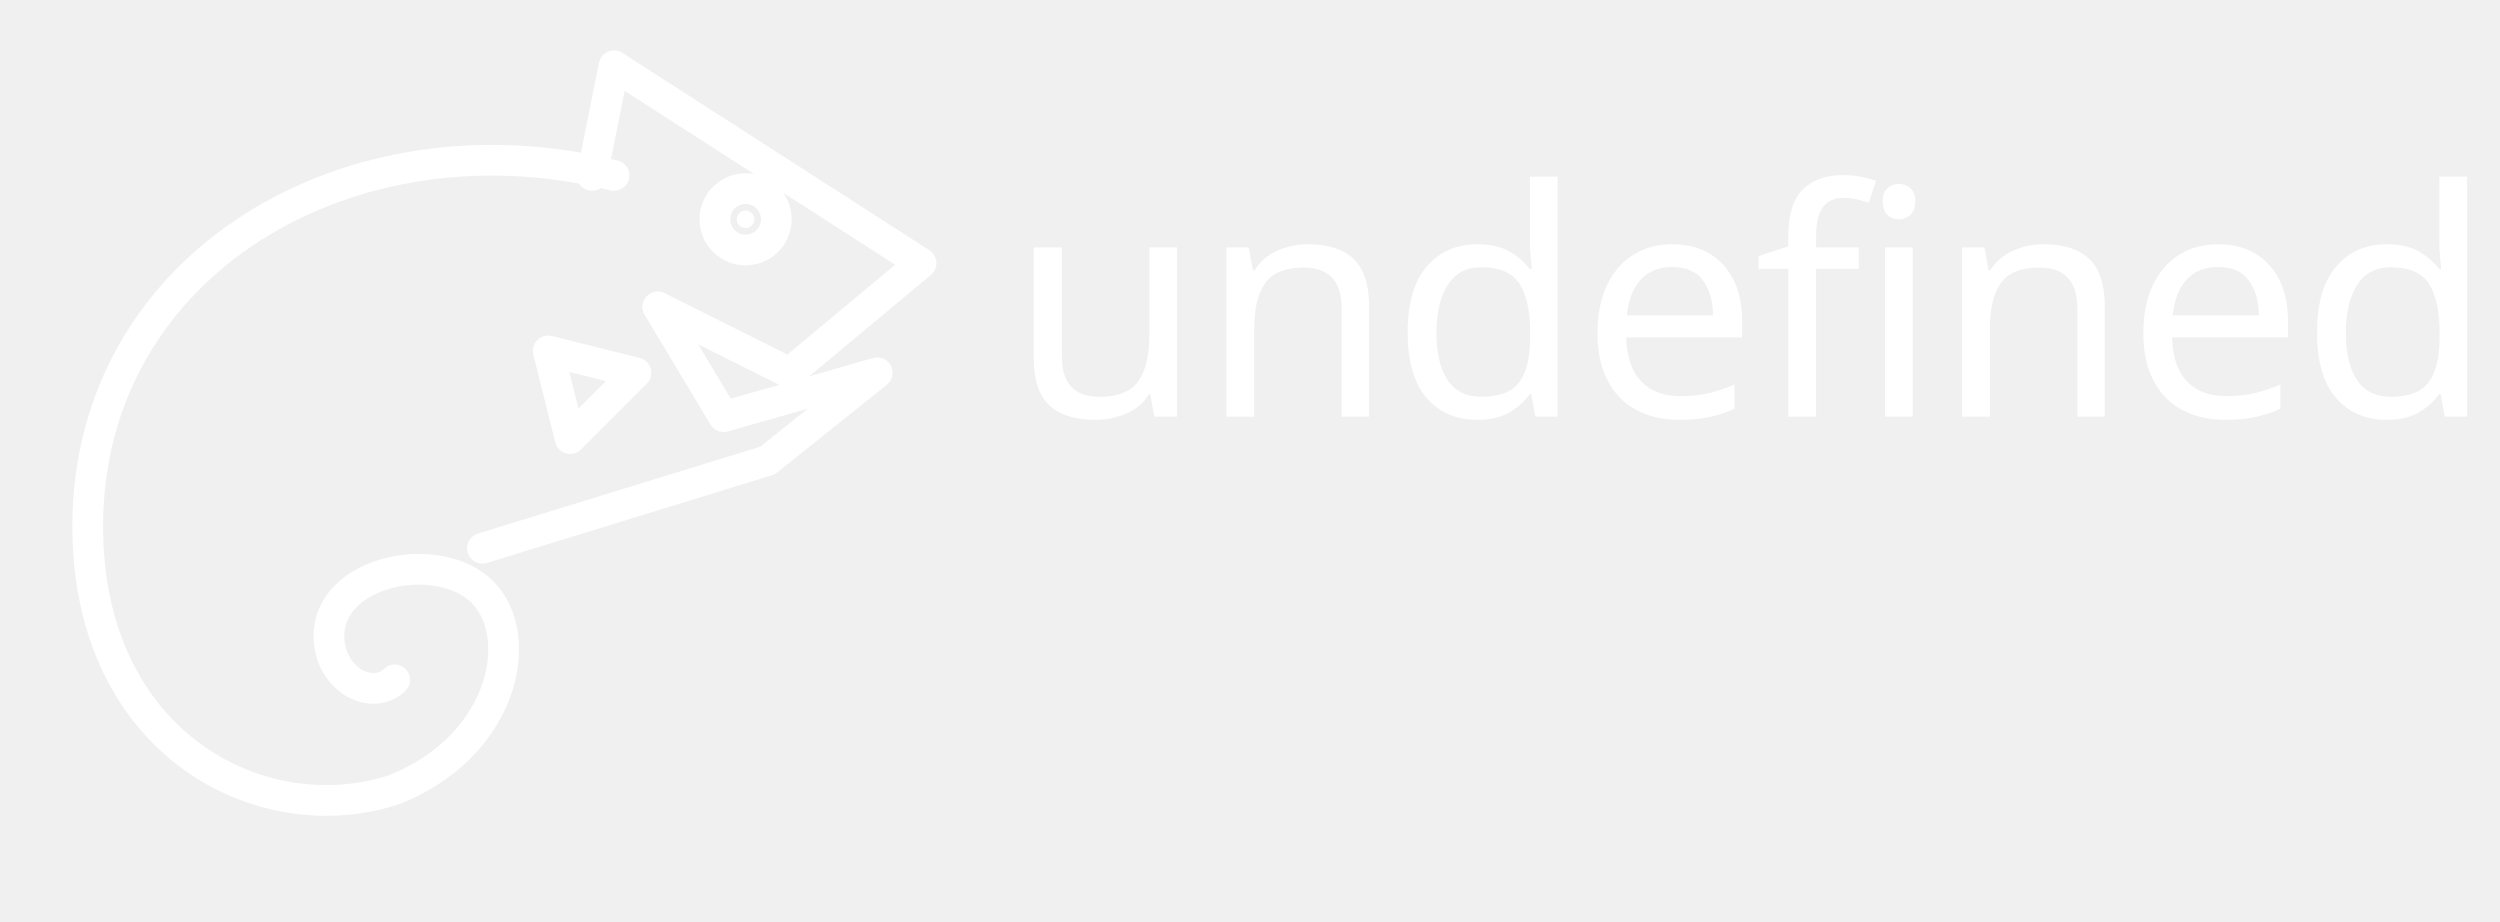
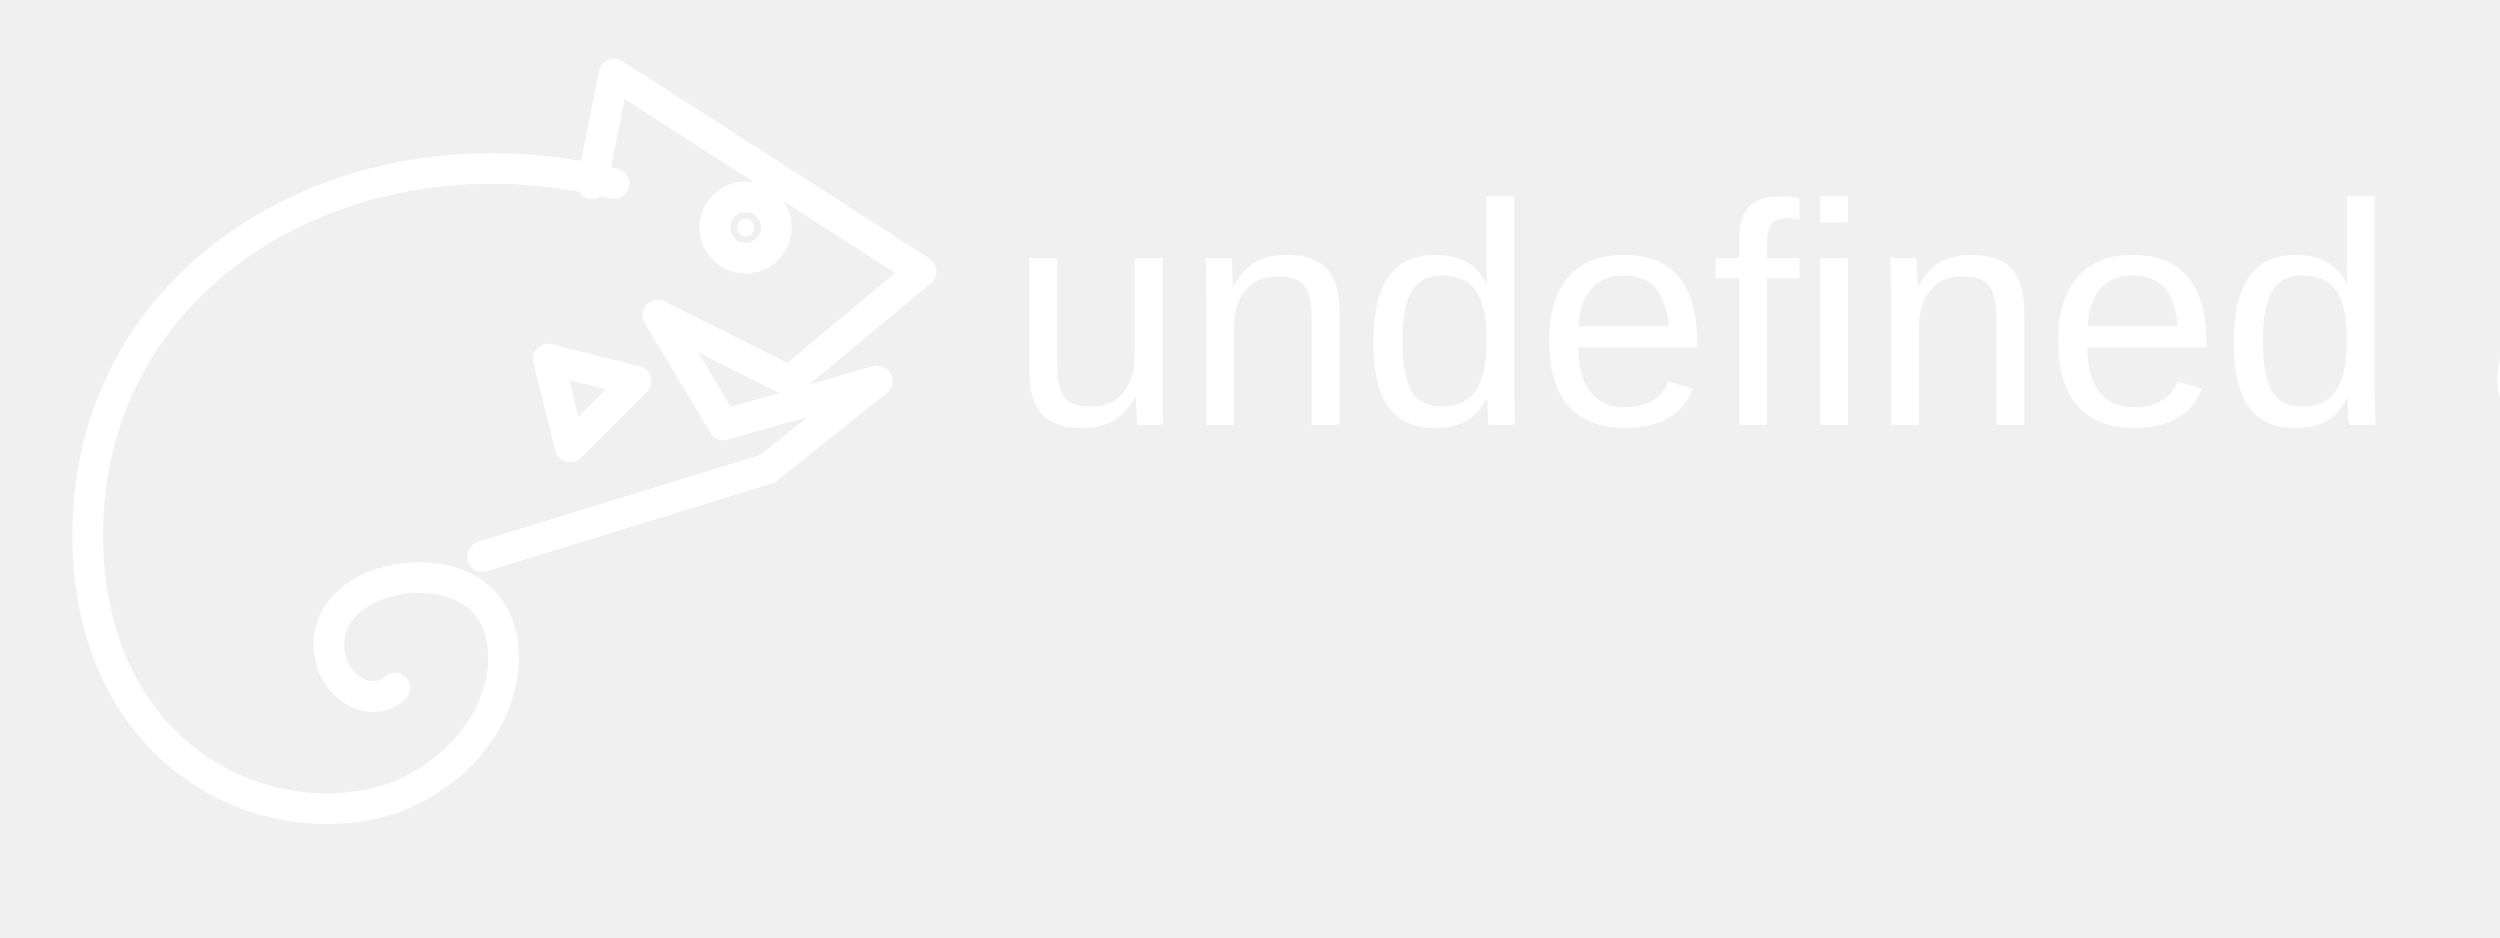
- <svg xmlns="http://www.w3.org/2000/svg" viewBox="70 80 570 210" width="100%" height="100%">
+ <svg xmlns="http://www.w3.org/2000/svg" viewBox="70 80 570 210" width="640" height="240" role="img" aria-label="undefined ai">
  <g stroke="#ffffff" stroke-width="7" fill="none" stroke-linecap="round" stroke-linejoin="round">
    <path d="M 210,120               C 150,105 90,140 90,200               C 90,250 130,270 160,260               C 185,250 190,225 180,215               C 170,205 145,210 145,225               C 145,235 155,240 160,235" />
    <path d="M 205,120               L 210,95               L 280,140               L 250,165               L 220,150" />
    <path d="M 220,150 L 235,175 L 270,165 L 245,185 L 180,205" />
    <path d="M 195,160 L 215,165 L 200,180 Z" />
    <circle cx="240" cy="130" r="7" />
    <circle cx="240" cy="130" r="2" fill="#ffffff" stroke="none" />
  </g>
-   <text x="300" y="175" font-family="'Poppins', 'Montserrat', 'Segoe UI', sans-serif" font-weight="500" font-size="72" fill="#ffffff" letter-spacing="-1">undefined ai</text>
+   <text x="300" y="175" font-family="Arial, Helvetica, sans-serif" font-weight="500" font-size="72" fill="#ffffff">undefined ai</text>
</svg>
